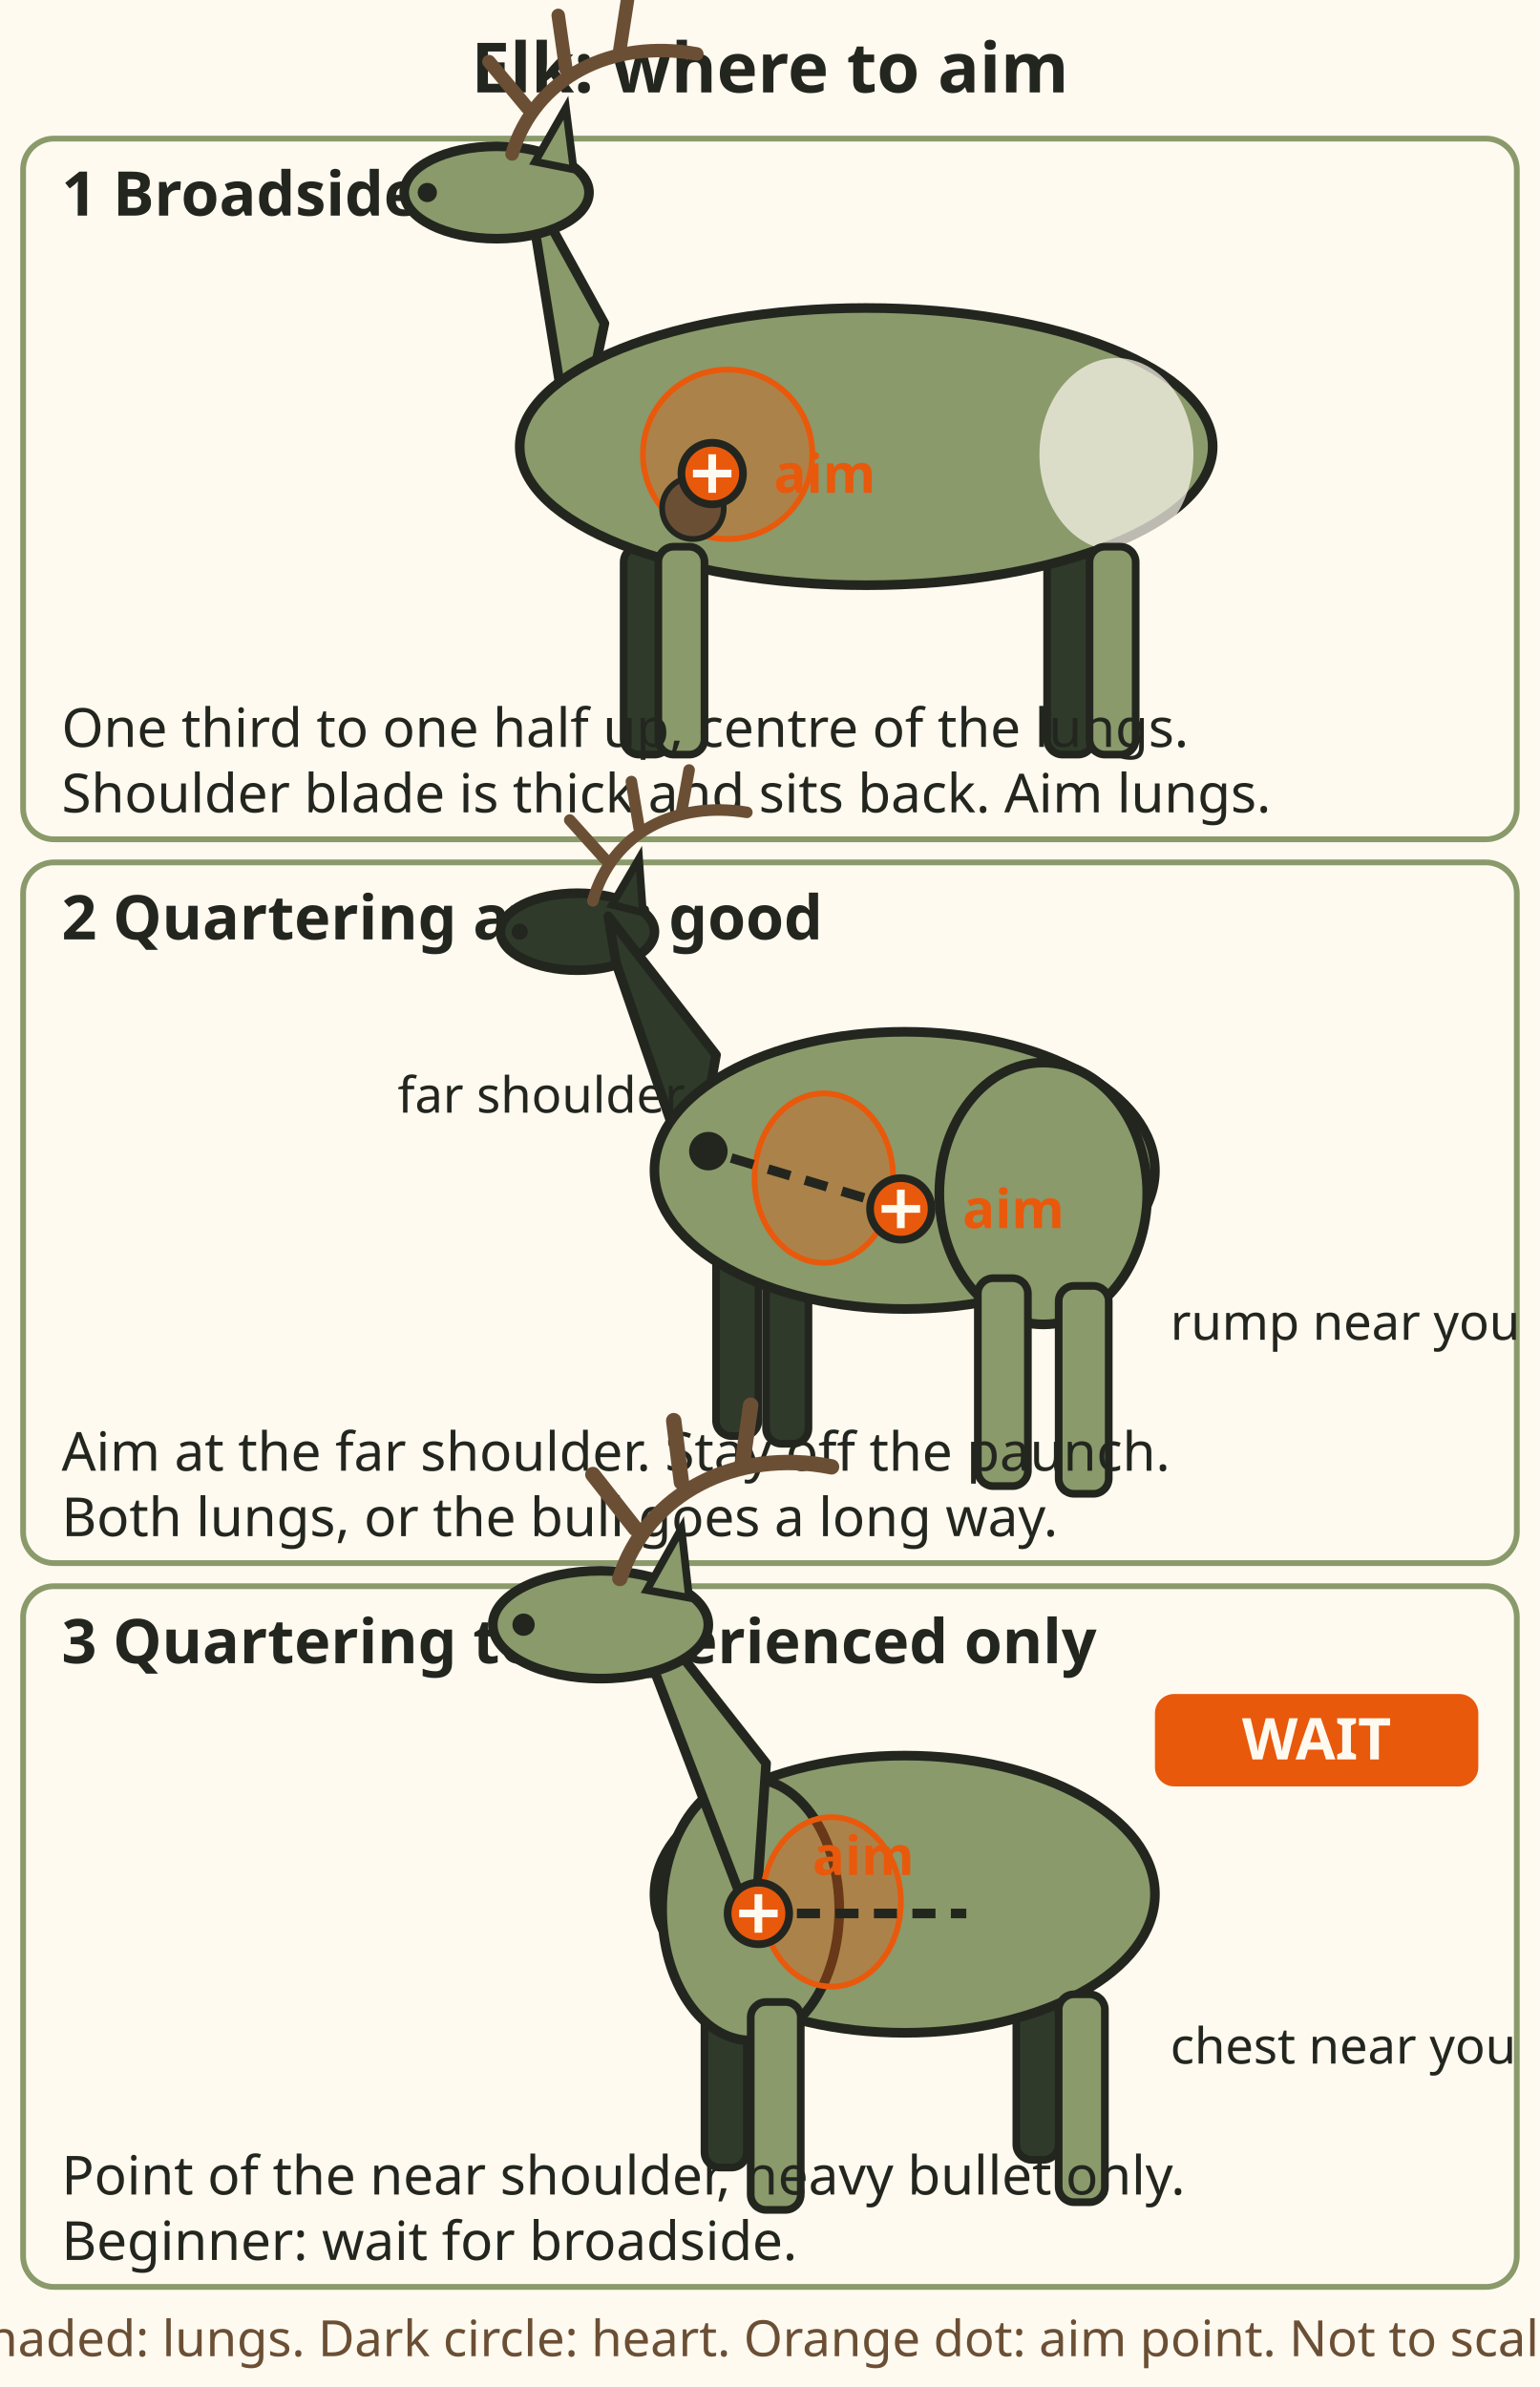
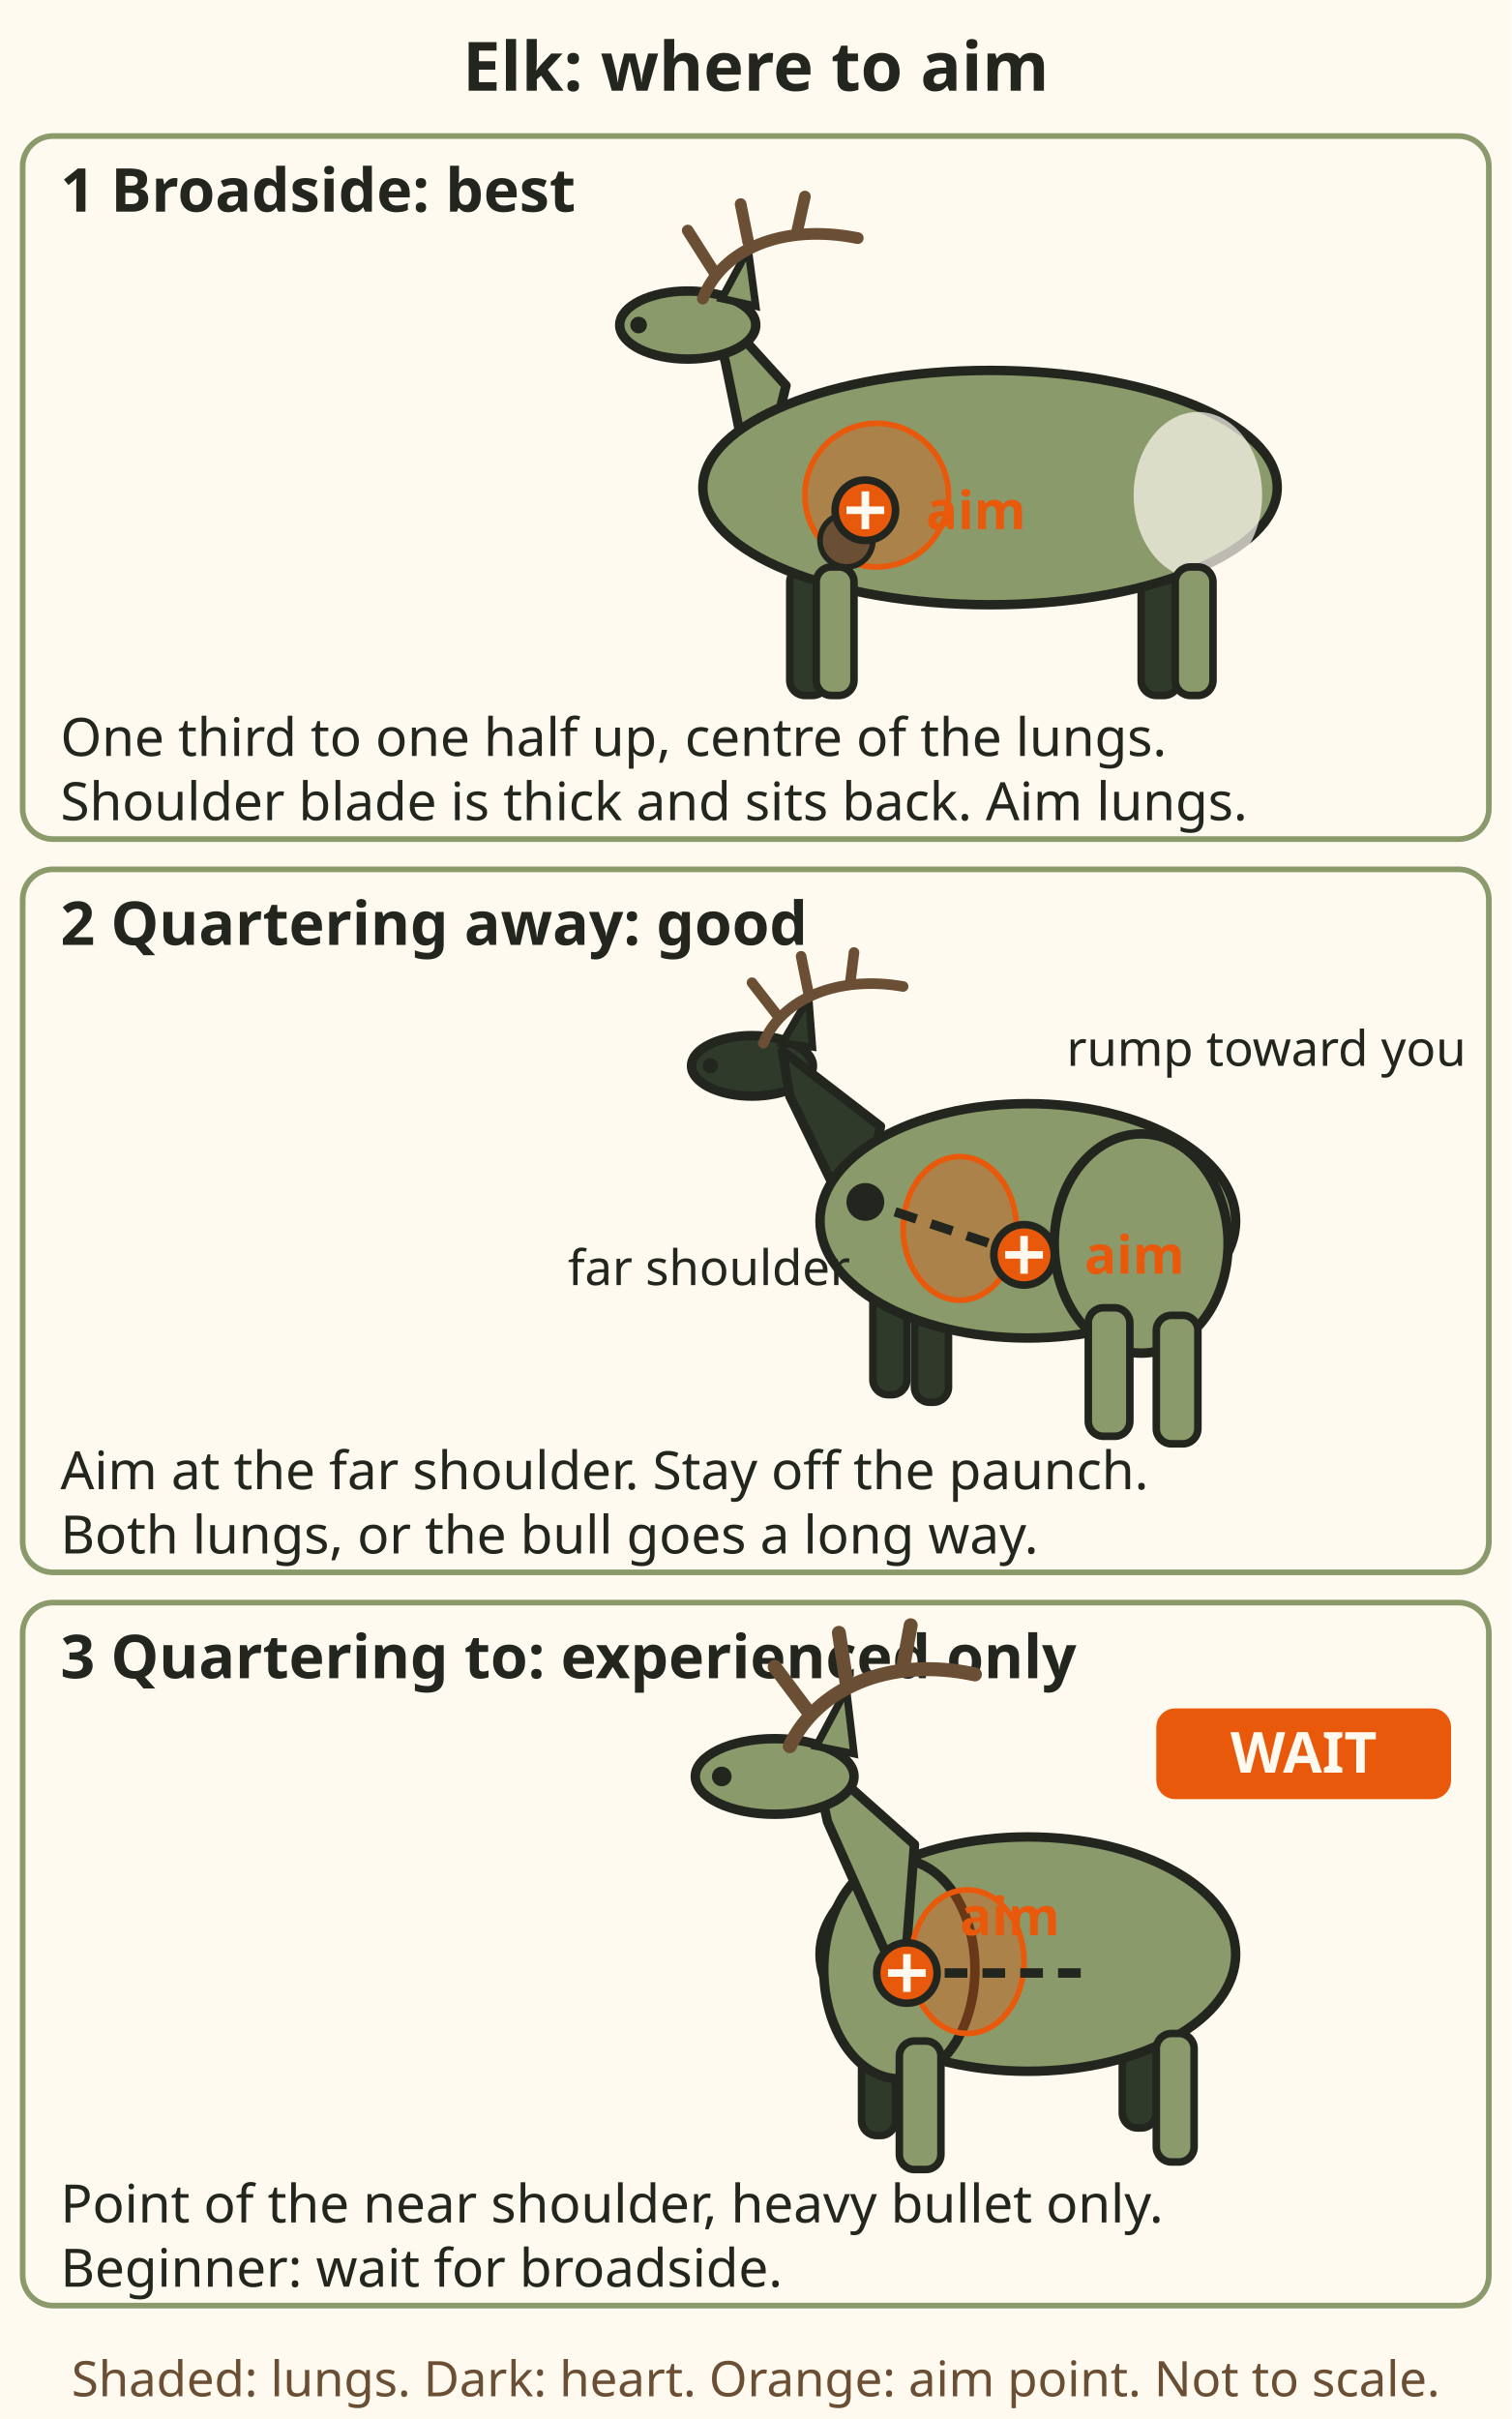
- <svg xmlns="http://www.w3.org/2000/svg" viewBox="0 0 400 620" font-family="sans-serif">
-   <rect x="0" y="0" width="400" height="620" fill="#fffaf0" />
+ <svg xmlns="http://www.w3.org/2000/svg" viewBox="0 0 400 640" font-family="sans-serif">
+   <rect x="0" y="0" width="400" height="640" fill="#fffaf0" />
  <text x="200" y="24" font-size="18" font-weight="bold" fill="#23261f" text-anchor="middle">Elk: where to aim</text>
  <g transform="translate(0,34)">
-     <rect x="6" y="2" width="388" height="182" rx="8" fill="#fffaf0" stroke="#8a9a6b" stroke-width="1.5" />
+     <rect x="6" y="2" width="388" height="186" rx="8" fill="#fffaf0" stroke="#8a9a6b" stroke-width="1.5" />
    <text x="16" y="22" font-size="16" font-weight="bold" fill="#23261f">1  Broadside: best</text>
-     <rect x="162" y="108" width="12" height="54" rx="4" fill="#2f3a2b" stroke="#23261f" stroke-width="2" />
-     <rect x="272" y="108" width="12" height="54" rx="4" fill="#2f3a2b" stroke="#23261f" stroke-width="2" />
-     <path d="M157 50 L135 10 L139 26 L149 88 Z" fill="#8a9a6b" stroke="#23261f" stroke-width="2.5" stroke-linejoin="round" />
-     <ellipse cx="129" cy="16" rx="24" ry="12" fill="#8a9a6b" stroke="#23261f" stroke-width="2.5" />
-     <path d="M139 8 L147 -6 L149 10 Z" fill="#8a9a6b" stroke="#23261f" stroke-width="2" />
-     <circle cx="111" cy="16" r="2.5" fill="#23261f" />
-     <path d="M133 6 C139 -14 159 -24 181 -20 M137 -6 L127 -18 M147 -16 L145 -30 M161 -21 L163 -34" fill="none" stroke="#6b4f35" stroke-width="3.5" stroke-linecap="round" />
-     <ellipse cx="225" cy="82" rx="90" ry="36" fill="#8a9a6b" stroke="#23261f" stroke-width="2.5" />
-     <ellipse cx="290" cy="84" rx="20" ry="25" fill="#fffaf0" fill-opacity="0.7" stroke="none" />
-     <rect x="171" y="108" width="12" height="54" rx="4" fill="#8a9a6b" stroke="#23261f" stroke-width="2" />
-     <rect x="283" y="108" width="12" height="54" rx="4" fill="#8a9a6b" stroke="#23261f" stroke-width="2" />
-     <ellipse cx="189" cy="84" rx="22" ry="22" fill="#e8590c" fill-opacity="0.35" stroke="#e8590c" stroke-width="1.5" />
-     <circle cx="180" cy="98" r="8" fill="#6b4f35" stroke="#23261f" stroke-width="1.5" />
-     <circle cx="185" cy="89" r="8" fill="#e8590c" stroke="#23261f" stroke-width="2" />
-     <line x1="180" y1="89" x2="190" y2="89" stroke="#fffaf0" stroke-width="2" />
-     <line x1="185" y1="84" x2="185" y2="94" stroke="#fffaf0" stroke-width="2" />
-     <text x="201" y="94" font-size="14" font-weight="bold" fill="#e8590c">aim</text>
-     <text x="16" y="160" font-size="14" fill="#23261f">One third to one half up, centre of the lungs.</text>
-     <text x="16" y="177" font-size="14" fill="#23261f">Shoulder blade is thick and sits back. Aim lungs.</text>
+     <rect x="209" y="116" width="10" height="34" rx="4" fill="#2f3a2b" stroke="#23261f" stroke-width="2" />
+     <rect x="302" y="116" width="10" height="34" rx="4" fill="#2f3a2b" stroke="#23261f" stroke-width="2" />
+     <path d="M208 68 L188 46 L192 62 L200 101 Z" fill="#8a9a6b" stroke="#23261f" stroke-width="2.5" stroke-linejoin="round" />
+     <ellipse cx="182" cy="52" rx="18" ry="9" fill="#8a9a6b" stroke="#23261f" stroke-width="2.5" />
+     <path d="M191 45 L198 32 L200 47 Z" fill="#8a9a6b" stroke="#23261f" stroke-width="2" />
+     <circle cx="169" cy="52" r="2.2" fill="#23261f" />
+     <path d="M186 45 C191 32 207 25 227 29 M189 38 L182 27 M198 30 L196 20 M211 27 L213 18" fill="none" stroke="#6b4f35" stroke-width="3.1" stroke-linecap="round" />
+     <ellipse cx="262" cy="95" rx="76" ry="31" fill="#8a9a6b" stroke="#23261f" stroke-width="2.5" />
+     <ellipse cx="317" cy="97" rx="17" ry="22" fill="#fffaf0" fill-opacity="0.7" stroke="none" />
+     <rect x="216" y="116" width="10" height="34" rx="4" fill="#8a9a6b" stroke="#23261f" stroke-width="2" />
+     <rect x="311" y="116" width="10" height="34" rx="4" fill="#8a9a6b" stroke="#23261f" stroke-width="2" />
+     <ellipse cx="232" cy="97" rx="19" ry="19" fill="#e8590c" fill-opacity="0.35" stroke="#e8590c" stroke-width="1.5" />
+     <circle cx="224" cy="109" r="7" fill="#6b4f35" stroke="#23261f" stroke-width="1.5" />
+     <circle cx="229" cy="101" r="8" fill="#e8590c" stroke="#23261f" stroke-width="2" />
+     <line x1="224" y1="101" x2="234" y2="101" stroke="#fffaf0" stroke-width="2" />
+     <line x1="229" y1="96" x2="229" y2="106" stroke="#fffaf0" stroke-width="2" />
+     <text x="245" y="106" font-size="14" font-weight="bold" fill="#e8590c">aim</text>
+     <text x="16" y="166" font-size="14" fill="#23261f">One third to one half up, centre of the lungs.</text>
+     <text x="16" y="183" font-size="14" fill="#23261f">Shoulder blade is thick and sits back. Aim lungs.</text>
  </g>
-   <g transform="translate(0,222)">
-     <rect x="6" y="2" width="388" height="182" rx="8" fill="#fffaf0" stroke="#8a9a6b" stroke-width="1.5" />
+   <g transform="translate(0,228)">
+     <rect x="6" y="2" width="388" height="186" rx="8" fill="#fffaf0" stroke="#8a9a6b" stroke-width="1.5" />
    <text x="16" y="22" font-size="16" font-weight="bold" fill="#23261f">2  Quartering away: good</text>
-     <rect x="186" y="102" width="11" height="49" rx="4" fill="#2f3a2b" stroke="#23261f" stroke-width="2" />
-     <rect x="199" y="104" width="11" height="49" rx="4" fill="#2f3a2b" stroke="#23261f" stroke-width="2" />
-     <ellipse cx="150" cy="20" rx="20" ry="10" fill="#2f3a2b" stroke="#23261f" stroke-width="2.5" />
-     <path d="M159 13 L166 1 L167 15 Z" fill="#2f3a2b" stroke="#23261f" stroke-width="2" />
-     <circle cx="135" cy="20" r="2.1" fill="#23261f" />
-     <path d="M154 12 C159 -6 176 -14 194 -11 M157 1 L148 -9 M166 -7 L164 -19 M177 -11 L179 -22" fill="none" stroke="#6b4f35" stroke-width="3.0" stroke-linecap="round" />
-     <path d="M186 52 L158 16 L160 28 L180 86 Z" fill="#2f3a2b" stroke="#23261f" stroke-width="2.5" stroke-linejoin="round" />
-     <ellipse cx="235" cy="82" rx="65" ry="36" fill="#8a9a6b" stroke="#23261f" stroke-width="2.5" />
-     <ellipse cx="271" cy="88" rx="27" ry="34" fill="#8a9a6b" stroke="#23261f" stroke-width="2.5" />
-     <rect x="254" y="110" width="13" height="54" rx="4" fill="#8a9a6b" stroke="#23261f" stroke-width="2" />
-     <rect x="275" y="112" width="13" height="54" rx="4" fill="#8a9a6b" stroke="#23261f" stroke-width="2" />
-     <ellipse cx="214" cy="84" rx="18" ry="22" fill="#e8590c" fill-opacity="0.35" stroke="#e8590c" stroke-width="1.5" />
-     <line x1="234" y1="92" x2="184" y2="77" stroke="#23261f" stroke-width="2.5" stroke-dasharray="6 4" />
-     <circle cx="184" cy="77" r="5" fill="#23261f" />
-     <text x="178" y="67" font-size="13" fill="#23261f" text-anchor="end">far shoulder</text>
-     <circle cx="234" cy="92" r="8" fill="#e8590c" stroke="#23261f" stroke-width="2" />
-     <line x1="229" y1="92" x2="239" y2="92" stroke="#fffaf0" stroke-width="2" />
-     <line x1="234" y1="87" x2="234" y2="97" stroke="#fffaf0" stroke-width="2" />
-     <text x="250" y="97" font-size="14" font-weight="bold" fill="#e8590c">aim</text>
-     <text x="304" y="126" font-size="13" fill="#23261f">rump near you</text>
-     <text x="16" y="160" font-size="14" fill="#23261f">Aim at the far shoulder. Stay off the paunch.</text>
-     <text x="16" y="177" font-size="14" fill="#23261f">Both lungs, or the bull goes a long way.</text>
+     <rect x="231" y="110" width="9" height="31" rx="4" fill="#2f3a2b" stroke="#23261f" stroke-width="2" />
+     <rect x="242" y="112" width="9" height="31" rx="4" fill="#2f3a2b" stroke="#23261f" stroke-width="2" />
+     <ellipse cx="199" cy="54" rx="16" ry="8" fill="#2f3a2b" stroke="#23261f" stroke-width="2.5" />
+     <path d="M207 48 L214 36 L215 49 Z" fill="#2f3a2b" stroke="#23261f" stroke-width="2" />
+     <circle cx="188" cy="54" r="2.0" fill="#23261f" />
+     <path d="M202 48 C207 36 222 30 239 33 M206 41 L199 32 M214 35 L212 25 M225 32 L226 24" fill="none" stroke="#6b4f35" stroke-width="2.8" stroke-linecap="round" />
+     <path d="M233 70 L207 50 L209 62 L227 99 Z" fill="#2f3a2b" stroke="#23261f" stroke-width="2.5" stroke-linejoin="round" />
+     <ellipse cx="272" cy="95" rx="55" ry="31" fill="#8a9a6b" stroke="#23261f" stroke-width="2.5" />
+     <ellipse cx="302" cy="101" rx="23" ry="29" fill="#8a9a6b" stroke="#23261f" stroke-width="2.5" />
+     <rect x="288" y="118" width="11" height="34" rx="4" fill="#8a9a6b" stroke="#23261f" stroke-width="2" />
+     <rect x="306" y="120" width="11" height="34" rx="4" fill="#8a9a6b" stroke="#23261f" stroke-width="2" />
+     <ellipse cx="254" cy="97" rx="15" ry="19" fill="#e8590c" fill-opacity="0.35" stroke="#e8590c" stroke-width="1.5" />
+     <line x1="271" y1="104" x2="229" y2="90" stroke="#23261f" stroke-width="2.5" stroke-dasharray="6 4" />
+     <circle cx="229" cy="90" r="5" fill="#23261f" />
+     <text x="225" y="112" font-size="13" fill="#23261f" text-anchor="end">far shoulder</text>
+     <circle cx="271" cy="104" r="8" fill="#e8590c" stroke="#23261f" stroke-width="2" />
+     <line x1="266" y1="104" x2="276" y2="104" stroke="#fffaf0" stroke-width="2" />
+     <line x1="271" y1="99" x2="271" y2="109" stroke="#fffaf0" stroke-width="2" />
+     <text x="287" y="109" font-size="14" font-weight="bold" fill="#e8590c">aim</text>
+     <text x="388" y="54" font-size="13" fill="#23261f" text-anchor="end">rump toward you</text>
+     <text x="16" y="166" font-size="14" fill="#23261f">Aim at the far shoulder. Stay off the paunch.</text>
+     <text x="16" y="183" font-size="14" fill="#23261f">Both lungs, or the bull goes a long way.</text>
  </g>
-   <g transform="translate(0,410)">
-     <rect x="6" y="2" width="388" height="182" rx="8" fill="#fffaf0" stroke="#8a9a6b" stroke-width="1.5" />
+   <g transform="translate(0,422)">
+     <rect x="6" y="2" width="388" height="186" rx="8" fill="#fffaf0" stroke="#8a9a6b" stroke-width="1.5" />
    <text x="16" y="22" font-size="16" font-weight="bold" fill="#23261f">3  Quartering to: experienced only</text>
-     <rect x="183" y="104" width="11" height="49" rx="4" fill="#2f3a2b" stroke="#23261f" stroke-width="2" />
-     <rect x="264" y="102" width="11" height="49" rx="4" fill="#2f3a2b" stroke="#23261f" stroke-width="2" />
-     <ellipse cx="235" cy="82" rx="65" ry="36" fill="#8a9a6b" stroke="#23261f" stroke-width="2.5" />
-     <ellipse cx="195" cy="86" rx="23" ry="34" fill="#8a9a6b" stroke="#23261f" stroke-width="2.5" />
-     <path d="M199 48 L166 6 L170 24 L196 92 Z" fill="#8a9a6b" stroke="#23261f" stroke-width="2.5" stroke-linejoin="round" />
-     <ellipse cx="156" cy="12" rx="28" ry="14" fill="#8a9a6b" stroke="#23261f" stroke-width="2.5" />
-     <path d="M168 3 L177 -13 L179 5 Z" fill="#8a9a6b" stroke="#23261f" stroke-width="2" />
-     <circle cx="136" cy="12" r="2.9" fill="#23261f" />
-     <path d="M161 0 C168 -22 191 -34 216 -29 M165 -13 L154 -27 M177 -25 L175 -41 M193 -31 L195 -45" fill="none" stroke="#6b4f35" stroke-width="4.0" stroke-linecap="round" />
-     <rect x="195" y="110" width="13" height="54" rx="4" fill="#8a9a6b" stroke="#23261f" stroke-width="2" />
-     <rect x="275" y="108" width="12" height="54" rx="4" fill="#8a9a6b" stroke="#23261f" stroke-width="2" />
-     <ellipse cx="216" cy="84" rx="18" ry="22" fill="#e8590c" fill-opacity="0.35" stroke="#e8590c" stroke-width="1.5" />
-     <line x1="197" y1="87" x2="251" y2="87" stroke="#23261f" stroke-width="2.5" stroke-dasharray="6 4" />
-     <circle cx="197" cy="87" r="8" fill="#e8590c" stroke="#23261f" stroke-width="2" />
-     <line x1="192" y1="87" x2="202" y2="87" stroke="#fffaf0" stroke-width="2" />
-     <line x1="197" y1="82" x2="197" y2="92" stroke="#fffaf0" stroke-width="2" />
-     <text x="211" y="77" font-size="14" font-weight="bold" fill="#e8590c">aim</text>
-     <text x="304" y="126" font-size="13" fill="#23261f">chest near you</text>
-     <rect x="300" y="30" width="84" height="24" rx="5" fill="#e8590c" />
-     <text x="342" y="47" font-size="15" font-weight="bold" fill="#fffaf0" text-anchor="middle">WAIT</text>
-     <text x="16" y="160" font-size="14" fill="#23261f">Point of the near shoulder, heavy bullet only.</text>
-     <text x="16" y="177" font-size="14" fill="#23261f">Beginner: wait for broadside.</text>
+     <rect x="228" y="112" width="9" height="31" rx="4" fill="#2f3a2b" stroke="#23261f" stroke-width="2" />
+     <rect x="297" y="110" width="9" height="31" rx="4" fill="#2f3a2b" stroke="#23261f" stroke-width="2" />
+     <ellipse cx="272" cy="95" rx="55" ry="31" fill="#8a9a6b" stroke="#23261f" stroke-width="2.5" />
+     <ellipse cx="238" cy="99" rx="20" ry="29" fill="#8a9a6b" stroke="#23261f" stroke-width="2.5" />
+     <path d="M242 66 L215 42 L219 60 L239 105 Z" fill="#8a9a6b" stroke="#23261f" stroke-width="2.5" stroke-linejoin="round" />
+     <ellipse cx="205" cy="48" rx="21" ry="10" fill="#8a9a6b" stroke="#23261f" stroke-width="2.5" />
+     <path d="M216 40 L224 25 L226 42 Z" fill="#8a9a6b" stroke="#23261f" stroke-width="2" />
+     <circle cx="191" cy="48" r="2.6" fill="#23261f" />
+     <path d="M209 40 C216 25 235 16 258 21 M214 31 L205 19 M224 23 L222 10 M239 19 L241 8" fill="none" stroke="#6b4f35" stroke-width="3.7" stroke-linecap="round" />
+     <rect x="238" y="118" width="11" height="34" rx="4" fill="#8a9a6b" stroke="#23261f" stroke-width="2" />
+     <rect x="306" y="116" width="10" height="34" rx="4" fill="#8a9a6b" stroke="#23261f" stroke-width="2" />
+     <ellipse cx="256" cy="97" rx="15" ry="19" fill="#e8590c" fill-opacity="0.35" stroke="#e8590c" stroke-width="1.5" />
+     <line x1="240" y1="100" x2="286" y2="100" stroke="#23261f" stroke-width="2.5" stroke-dasharray="6 4" />
+     <circle cx="240" cy="100" r="8" fill="#e8590c" stroke="#23261f" stroke-width="2" />
+     <line x1="235" y1="100" x2="245" y2="100" stroke="#fffaf0" stroke-width="2" />
+     <line x1="240" y1="95" x2="240" y2="105" stroke="#fffaf0" stroke-width="2" />
+     <text x="254" y="90" font-size="14" font-weight="bold" fill="#e8590c">aim</text>
+     <rect x="306" y="30" width="78" height="24" rx="5" fill="#e8590c" />
+     <text x="345" y="47" font-size="15" font-weight="bold" fill="#fffaf0" text-anchor="middle">WAIT</text>
+     <text x="16" y="166" font-size="14" fill="#23261f">Point of the near shoulder, heavy bullet only.</text>
+     <text x="16" y="183" font-size="14" fill="#23261f">Beginner: wait for broadside.</text>
  </g>
-   <text x="200" y="612" font-size="13" fill="#6b4f35" text-anchor="middle">Shaded: lungs. Dark circle: heart. Orange dot: aim point. Not to scale.</text>
+   <text x="200" y="634" font-size="13" fill="#6b4f35" text-anchor="middle">Shaded: lungs. Dark: heart. Orange: aim point. Not to scale.</text>
</svg>
